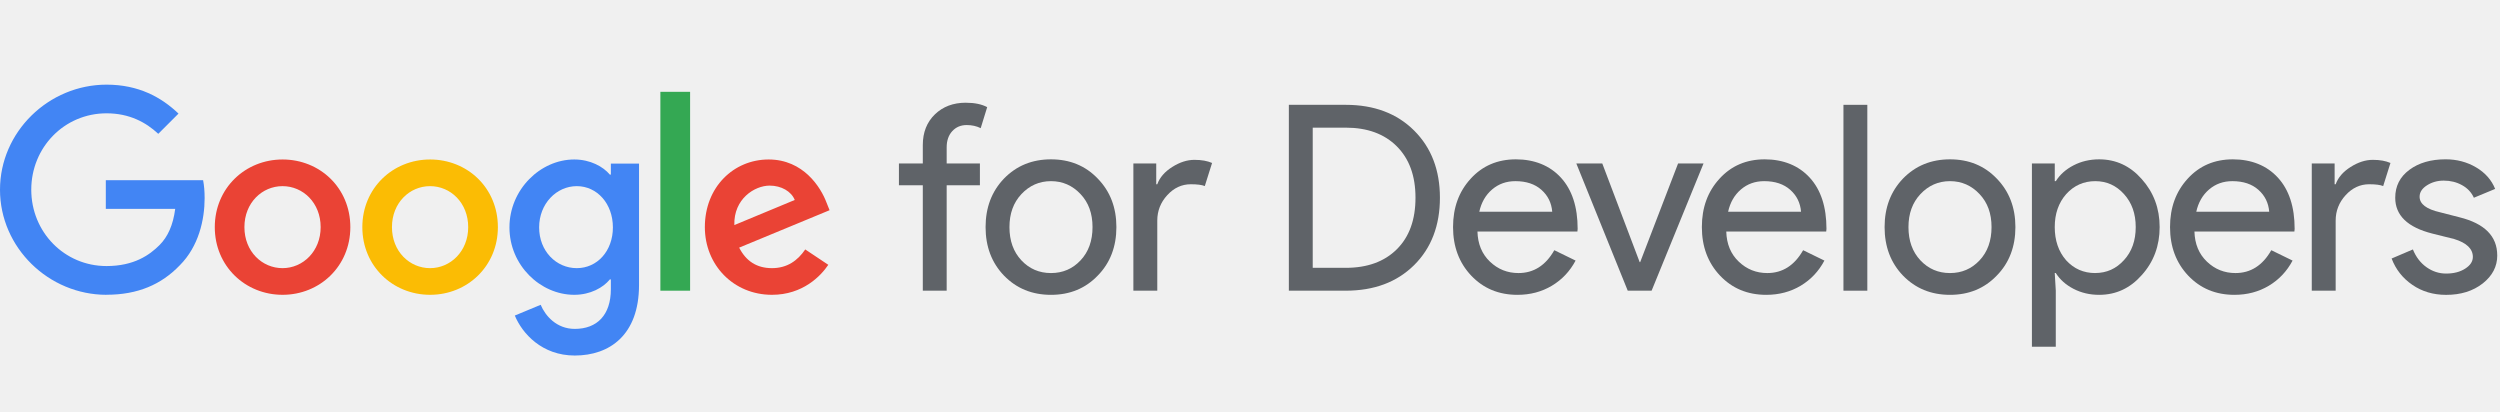
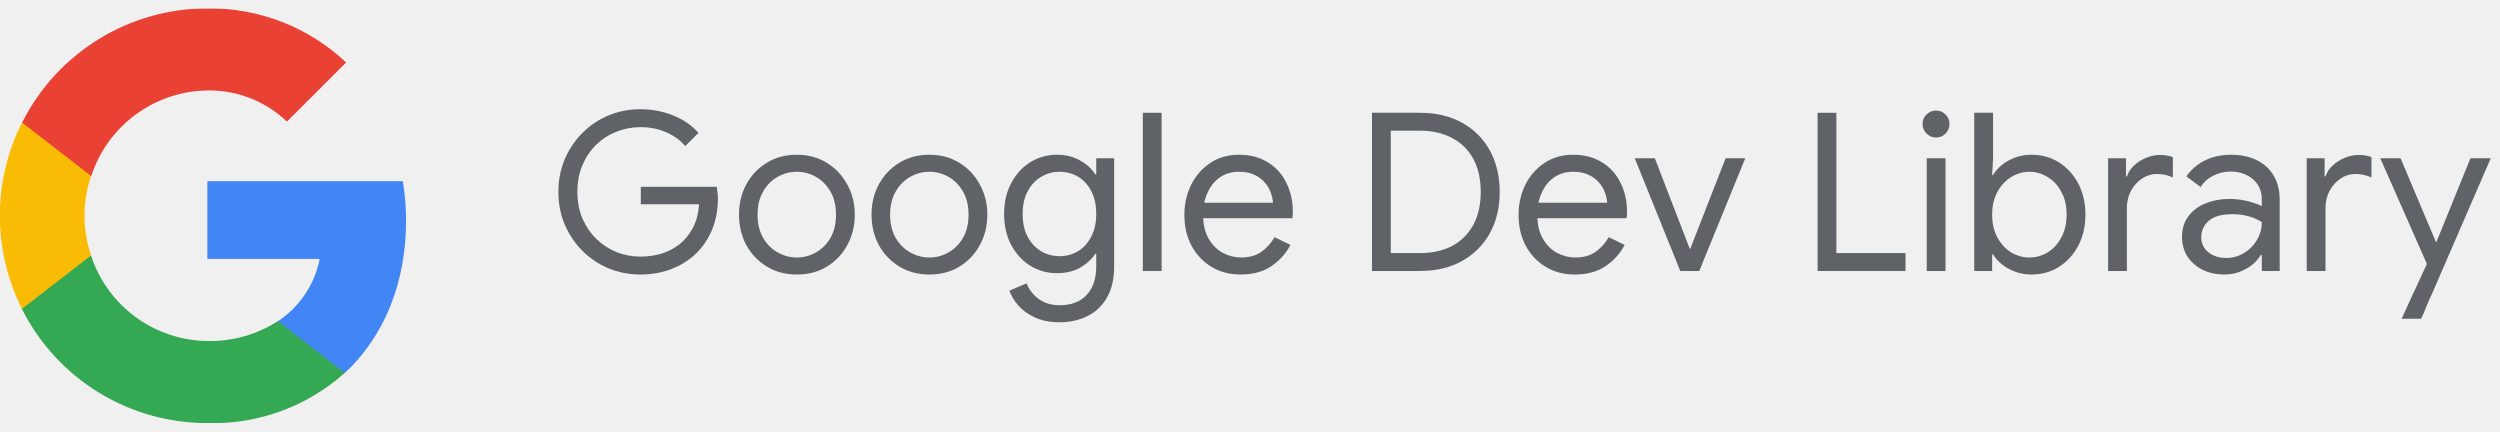
- <svg xmlns="http://www.w3.org/2000/svg" viewBox="0 -30 886 146">
+ <svg xmlns="http://www.w3.org/2000/svg" width="197" height="34" viewBox="0 0 197 34" fill="none">
+   <g clip-path="url(#clip0_3504_421)">
+     <mask id="mask0_3504_421" style="mask-type:luminance" maskUnits="userSpaceOnUse" x="0" y="0" width="32" height="34">
+       <path d="M32 0.66H0V33.34H32V0.66Z" fill="white" />
+     </mask>
+     <g mask="url(#mask0_3504_421)">
+       <path d="M32 17.375C31.995 16.337 31.909 15.301 31.741 14.277H16.34V20.404H25.192C24.996 21.398 24.605 22.343 24.041 23.184C23.478 24.025 22.754 24.747 21.91 25.306V29.392H27.173C30.243 26.532 32 22.338 32 17.375Z" fill="#4285F4" />
+       <path d="M16.34 33.34C20.322 33.455 24.196 32.039 27.166 29.385L21.903 25.3C20.247 26.367 18.31 26.915 16.34 26.872C14.298 26.847 12.316 26.183 10.671 24.973C9.025 23.762 7.801 22.067 7.169 20.125H1.723V24.34C3.084 27.048 5.173 29.325 7.754 30.914C10.336 32.504 13.309 33.344 16.34 33.34Z" fill="#34A853" />
+       <path d="M7.176 20.125C6.486 18.099 6.486 15.901 7.176 13.875V9.66H1.729C0.585 11.938 -0.012 14.451 -0.012 17C-0.012 19.549 0.585 22.062 1.729 24.34L7.176 20.125Z" fill="#FABB05" />
+       <path d="M16.34 7.128C18.672 7.087 20.925 7.968 22.611 9.579L27.275 4.922C24.32 2.137 20.4 0.609 16.34 0.66C13.312 0.66 10.344 1.502 7.766 3.091C5.188 4.68 3.103 6.955 1.743 9.66L7.19 13.875C7.82 11.936 9.042 10.243 10.683 9.033C12.323 7.823 14.302 7.157 16.34 7.128Z" fill="#E94235" />
+     </g>
+     <path d="M190.995 24.662C190.96 24.743 190.92 24.83 190.873 24.923C190.827 25.027 190.798 25.091 190.786 25.114H189.254C189.324 24.964 189.399 24.795 189.48 24.61C189.562 24.435 189.66 24.221 189.776 23.965C189.846 23.814 189.91 23.675 189.968 23.547C190.026 23.42 190.09 23.274 190.159 23.112C190.241 22.961 190.334 22.77 190.438 22.537L191.239 20.796L187.565 12.473H189.167L191.953 19.072H191.988L194.669 12.473H196.271L191.674 23.077C191.628 23.182 191.552 23.344 191.448 23.565C191.355 23.797 191.262 24.017 191.169 24.226C191.088 24.447 191.03 24.592 190.995 24.662Z" fill="#5F6368" />
+     <path d="M181.769 21.353V12.473H183.18V13.9H183.249C183.366 13.564 183.557 13.274 183.824 13.03C184.103 12.774 184.416 12.577 184.764 12.438C185.124 12.287 185.478 12.211 185.827 12.211C186.094 12.211 186.303 12.229 186.453 12.264C186.604 12.287 186.744 12.328 186.871 12.386V13.988C186.686 13.895 186.482 13.825 186.262 13.779C186.053 13.732 185.838 13.709 185.618 13.709C185.188 13.709 184.793 13.831 184.434 14.075C184.074 14.318 183.783 14.643 183.563 15.05C183.354 15.456 183.249 15.903 183.249 16.39V21.353H181.769Z" fill="#5F6368" />
+     <path d="M175.286 21.632C174.625 21.632 174.044 21.504 173.545 21.249C173.046 20.993 172.651 20.645 172.361 20.204C172.082 19.751 171.943 19.241 171.943 18.672C171.943 18.022 172.111 17.476 172.448 17.035C172.785 16.582 173.237 16.245 173.806 16.025C174.375 15.793 175.002 15.677 175.687 15.677C176.081 15.677 176.447 15.711 176.784 15.781C177.12 15.839 177.411 15.915 177.654 16.007C177.91 16.089 178.101 16.17 178.229 16.251V15.711C178.229 15.038 177.991 14.504 177.515 14.109C177.039 13.715 176.459 13.517 175.774 13.517C175.286 13.517 174.828 13.628 174.398 13.848C173.98 14.057 173.649 14.353 173.406 14.736L172.291 13.9C172.523 13.552 172.814 13.25 173.162 12.995C173.51 12.74 173.905 12.542 174.346 12.403C174.799 12.264 175.275 12.194 175.774 12.194C176.981 12.194 177.927 12.513 178.612 13.152C179.297 13.79 179.64 14.649 179.64 15.729V21.353H178.229V20.082H178.159C178.008 20.337 177.794 20.587 177.515 20.831C177.237 21.063 176.906 21.255 176.523 21.405C176.151 21.556 175.739 21.632 175.286 21.632ZM175.426 20.326C175.936 20.326 176.401 20.198 176.819 19.943C177.248 19.687 177.591 19.345 177.846 18.915C178.101 18.486 178.229 18.016 178.229 17.505C177.962 17.319 177.625 17.168 177.219 17.052C176.824 16.936 176.389 16.878 175.913 16.878C175.066 16.878 174.445 17.052 174.05 17.401C173.655 17.749 173.458 18.178 173.458 18.689C173.458 19.177 173.644 19.571 174.015 19.873C174.387 20.175 174.857 20.326 175.426 20.326Z" fill="#5F6368" />
+     <path d="M166.118 21.353V12.473H167.528V13.9H167.598C167.714 13.564 167.906 13.274 168.173 13.03C168.451 12.774 168.765 12.577 169.113 12.438C169.473 12.287 169.827 12.211 170.175 12.211C170.442 12.211 170.651 12.229 170.802 12.264C170.953 12.287 171.092 12.328 171.22 12.386V13.988C171.034 13.895 170.831 13.825 170.61 13.779C170.401 13.732 170.187 13.709 169.966 13.709C169.537 13.709 169.142 13.831 168.782 14.075C168.422 14.318 168.132 14.643 167.911 15.05C167.702 15.456 167.598 15.903 167.598 16.39V21.353H166.118Z" fill="#5F6368" />
+     <path d="M160.081 21.632C159.605 21.632 159.17 21.556 158.775 21.405C158.381 21.255 158.032 21.057 157.73 20.814C157.44 20.57 157.214 20.314 157.051 20.047H156.982V21.353H155.571V8.886H157.051V12.56L156.982 13.796H157.051C157.214 13.517 157.44 13.256 157.73 13.012C158.032 12.769 158.381 12.571 158.775 12.42C159.17 12.269 159.605 12.194 160.081 12.194C160.894 12.194 161.619 12.397 162.258 12.803C162.896 13.21 163.401 13.767 163.773 14.475C164.144 15.183 164.33 15.996 164.33 16.913C164.33 17.83 164.144 18.643 163.773 19.351C163.401 20.059 162.896 20.616 162.258 21.022C161.619 21.429 160.894 21.632 160.081 21.632ZM159.924 20.291C160.435 20.291 160.911 20.158 161.352 19.891C161.805 19.612 162.165 19.217 162.432 18.706C162.711 18.196 162.85 17.598 162.85 16.913C162.85 16.216 162.711 15.619 162.432 15.119C162.165 14.609 161.805 14.22 161.352 13.953C160.911 13.674 160.435 13.535 159.924 13.535C159.414 13.535 158.932 13.674 158.479 13.953C158.038 14.22 157.678 14.609 157.4 15.119C157.121 15.619 156.982 16.216 156.982 16.913C156.982 17.61 157.121 18.213 157.4 18.724C157.678 19.223 158.038 19.612 158.479 19.891C158.932 20.158 159.414 20.291 159.924 20.291Z" fill="#5F6368" />
+     <path d="M151.827 21.353V12.473H153.307V21.353H151.827ZM152.558 10.836C152.268 10.836 152.018 10.731 151.809 10.522C151.6 10.313 151.496 10.064 151.496 9.774C151.496 9.472 151.6 9.222 151.809 9.025C152.018 8.816 152.268 8.711 152.558 8.711C152.86 8.711 153.109 8.816 153.307 9.025C153.516 9.222 153.62 9.472 153.62 9.774C153.62 10.064 153.516 10.313 153.307 10.522C153.109 10.731 152.86 10.836 152.558 10.836Z" fill="#5F6368" />
+     <path d="M143.226 21.353V8.886H144.706V19.943H150.156V21.353H143.226Z" fill="#5F6368" />
+     <path d="M132.406 21.353L128.819 12.473H130.403L133.155 19.612H133.189L135.976 12.473H137.525L133.903 21.353H132.406Z" fill="#5F6368" />
+     <path d="M124.085 21.632C123.226 21.632 122.46 21.429 121.787 21.022C121.125 20.616 120.603 20.059 120.22 19.351C119.848 18.643 119.662 17.836 119.662 16.93C119.662 16.083 119.836 15.299 120.185 14.58C120.545 13.86 121.044 13.285 121.682 12.856C122.332 12.415 123.093 12.194 123.963 12.194C124.846 12.194 125.6 12.391 126.227 12.786C126.865 13.169 127.353 13.703 127.69 14.388C128.038 15.073 128.212 15.857 128.212 16.739C128.212 16.82 128.206 16.901 128.195 16.983C128.195 17.064 128.189 17.134 128.177 17.192H121.142C121.177 17.83 121.322 18.37 121.578 18.811C121.868 19.31 122.239 19.682 122.692 19.925C123.157 20.169 123.638 20.291 124.137 20.291C124.788 20.291 125.322 20.14 125.739 19.838C126.169 19.525 126.511 19.142 126.767 18.689L128.021 19.299C127.672 19.972 127.173 20.529 126.523 20.97C125.873 21.411 125.06 21.632 124.085 21.632ZM121.229 15.973H126.645C126.633 15.729 126.575 15.468 126.471 15.189C126.378 14.899 126.221 14.632 126.001 14.388C125.792 14.133 125.519 13.93 125.182 13.779C124.857 13.616 124.451 13.535 123.963 13.535C123.383 13.535 122.878 13.686 122.448 13.988C122.03 14.278 121.711 14.678 121.491 15.189C121.375 15.433 121.288 15.694 121.229 15.973Z" fill="#5F6368" />
+     <path d="M108.113 21.353V8.886H111.875C113.175 8.886 114.295 9.153 115.235 9.687C116.176 10.209 116.901 10.94 117.412 11.881C117.923 12.821 118.178 13.9 118.178 15.119C118.178 16.338 117.923 17.418 117.412 18.358C116.901 19.287 116.176 20.018 115.235 20.552C114.295 21.086 113.175 21.353 111.875 21.353H108.113ZM109.593 19.943H111.875C112.85 19.943 113.697 19.757 114.417 19.386C115.137 19.003 115.694 18.451 116.089 17.731C116.483 17.012 116.681 16.141 116.681 15.119C116.681 14.098 116.483 13.227 116.089 12.507C115.694 11.788 115.137 11.242 114.417 10.871C113.697 10.488 112.85 10.296 111.875 10.296H109.593V19.943Z" fill="#5F6368" />
+     <path d="M97.751 21.632C96.892 21.632 96.126 21.429 95.453 21.022C94.791 20.616 94.268 20.059 93.885 19.351C93.514 18.643 93.328 17.836 93.328 16.93C93.328 16.083 93.502 15.299 93.85 14.58C94.21 13.86 94.71 13.285 95.348 12.856C95.998 12.415 96.758 12.194 97.629 12.194C98.511 12.194 99.266 12.391 99.893 12.786C100.531 13.169 101.019 13.703 101.356 14.388C101.704 15.073 101.878 15.857 101.878 16.739C101.878 16.82 101.872 16.901 101.861 16.983C101.861 17.064 101.855 17.134 101.843 17.192H94.808C94.843 17.83 94.988 18.37 95.244 18.811C95.534 19.31 95.905 19.682 96.358 19.925C96.822 20.169 97.304 20.291 97.803 20.291C98.453 20.291 98.987 20.14 99.405 19.838C99.835 19.525 100.177 19.142 100.433 18.689L101.686 19.299C101.338 19.972 100.839 20.529 100.189 20.97C99.539 21.411 98.726 21.632 97.751 21.632ZM94.895 15.973H100.311C100.299 15.729 100.241 15.468 100.137 15.189C100.044 14.899 99.887 14.632 99.666 14.388C99.457 14.133 99.185 13.93 98.848 13.779C98.523 13.616 98.117 13.535 97.629 13.535C97.049 13.535 96.544 13.686 96.114 13.988C95.696 14.278 95.377 14.678 95.156 15.189C95.04 15.433 94.953 15.694 94.895 15.973Z" fill="#5F6368" />
+     <path d="M90.054 21.353V8.886H91.534V21.353H90.054Z" fill="#5F6368" />
+     <path d="M83.493 25.393C82.738 25.393 82.088 25.265 81.542 25.01C81.008 24.766 80.573 24.453 80.237 24.07C79.911 23.687 79.679 23.298 79.54 22.903L80.898 22.328C81.084 22.816 81.397 23.222 81.838 23.547C82.291 23.884 82.843 24.052 83.493 24.052C84.421 24.052 85.135 23.779 85.635 23.234C86.134 22.7 86.383 21.951 86.383 20.988V19.995H86.314C86.035 20.425 85.635 20.79 85.112 21.092C84.59 21.382 83.98 21.527 83.284 21.527C82.518 21.527 81.815 21.33 81.177 20.935C80.55 20.541 80.051 19.995 79.679 19.299C79.308 18.59 79.122 17.778 79.122 16.861C79.122 15.944 79.308 15.137 79.679 14.44C80.051 13.732 80.55 13.181 81.177 12.786C81.815 12.391 82.518 12.194 83.284 12.194C83.98 12.194 84.59 12.345 85.112 12.647C85.635 12.937 86.035 13.303 86.314 13.744H86.383V12.473H87.794V21.005C87.794 21.992 87.602 22.81 87.219 23.46C86.848 24.11 86.337 24.592 85.687 24.905C85.048 25.231 84.317 25.393 83.493 25.393ZM83.493 20.187C84.015 20.187 84.497 20.059 84.938 19.803C85.379 19.537 85.727 19.153 85.983 18.654C86.25 18.155 86.383 17.557 86.383 16.861C86.383 16.141 86.25 15.537 85.983 15.05C85.727 14.551 85.379 14.173 84.938 13.918C84.497 13.662 84.015 13.535 83.493 13.535C82.97 13.535 82.489 13.668 82.047 13.935C81.606 14.191 81.252 14.568 80.985 15.067C80.718 15.555 80.585 16.153 80.585 16.861C80.585 17.569 80.718 18.172 80.985 18.672C81.252 19.159 81.606 19.537 82.047 19.803C82.489 20.059 82.97 20.187 83.493 20.187Z" fill="#5F6368" />
+     <path d="M73.24 21.632C72.346 21.632 71.556 21.423 70.871 21.005C70.187 20.587 69.647 20.024 69.252 19.316C68.869 18.596 68.677 17.795 68.677 16.913C68.677 16.031 68.869 15.236 69.252 14.527C69.647 13.808 70.187 13.239 70.871 12.821C71.556 12.403 72.346 12.194 73.24 12.194C74.134 12.194 74.923 12.409 75.608 12.838C76.293 13.256 76.827 13.825 77.21 14.545C77.605 15.253 77.802 16.042 77.802 16.913C77.802 17.795 77.605 18.596 77.21 19.316C76.827 20.024 76.293 20.587 75.608 21.005C74.923 21.423 74.134 21.632 73.24 21.632ZM73.24 20.291C73.774 20.291 74.273 20.158 74.737 19.891C75.213 19.624 75.596 19.241 75.886 18.741C76.177 18.23 76.322 17.621 76.322 16.913C76.322 16.205 76.177 15.601 75.886 15.102C75.596 14.591 75.213 14.202 74.737 13.935C74.273 13.668 73.774 13.535 73.24 13.535C72.706 13.535 72.201 13.668 71.725 13.935C71.249 14.202 70.866 14.591 70.576 15.102C70.285 15.601 70.14 16.205 70.14 16.913C70.14 17.621 70.285 18.23 70.576 18.741C70.866 19.241 71.249 19.624 71.725 19.891C72.201 20.158 72.706 20.291 73.24 20.291Z" fill="#5F6368" />
+     <path d="M62.795 21.632C61.901 21.632 61.112 21.423 60.427 21.005C59.742 20.587 59.202 20.024 58.808 19.316C58.425 18.596 58.233 17.795 58.233 16.913C58.233 16.031 58.425 15.236 58.808 14.527C59.202 13.808 59.742 13.239 60.427 12.821C61.112 12.403 61.901 12.194 62.795 12.194C63.689 12.194 64.478 12.409 65.163 12.838C65.848 13.256 66.382 13.825 66.765 14.545C67.16 15.253 67.357 16.042 67.357 16.913C67.357 17.795 67.16 18.596 66.765 19.316C66.382 20.024 65.848 20.587 65.163 21.005C64.478 21.423 63.689 21.632 62.795 21.632ZM62.795 20.291C63.329 20.291 63.828 20.158 64.293 19.891C64.769 19.624 65.152 19.241 65.442 18.741C65.732 18.23 65.877 17.621 65.877 16.913C65.877 16.205 65.732 15.601 65.442 15.102C65.152 14.591 64.769 14.202 64.293 13.935C63.828 13.668 63.329 13.535 62.795 13.535C62.261 13.535 61.756 13.668 61.28 13.935C60.804 14.202 60.421 14.591 60.131 15.102C59.841 15.601 59.696 16.205 59.696 16.913C59.696 17.621 59.841 18.23 60.131 18.741C60.421 19.241 60.804 19.624 61.28 19.891C61.756 20.158 62.261 20.291 62.795 20.291Z" fill="#5F6368" />
+     <path d="M50.46 21.632C49.578 21.632 48.742 21.469 47.953 21.144C47.175 20.819 46.49 20.361 45.898 19.769C45.306 19.177 44.842 18.486 44.505 17.697C44.168 16.907 44 16.048 44 15.119C44 14.191 44.168 13.332 44.505 12.542C44.842 11.753 45.306 11.062 45.898 10.47C46.49 9.878 47.175 9.419 47.953 9.094C48.742 8.769 49.578 8.607 50.46 8.607C51.377 8.607 52.236 8.769 53.037 9.094C53.85 9.419 54.517 9.878 55.04 10.47L53.995 11.515C53.728 11.19 53.409 10.917 53.037 10.697C52.666 10.476 52.265 10.308 51.836 10.191C51.406 10.075 50.954 10.017 50.478 10.017C49.816 10.017 49.183 10.139 48.58 10.383C47.976 10.615 47.442 10.958 46.978 11.41C46.525 11.851 46.165 12.386 45.898 13.012C45.631 13.639 45.498 14.342 45.498 15.119C45.498 15.897 45.631 16.599 45.898 17.226C46.177 17.853 46.548 18.393 47.013 18.846C47.477 19.287 48.005 19.629 48.597 19.873C49.201 20.105 49.828 20.221 50.478 20.221C51.035 20.221 51.575 20.146 52.097 19.995C52.631 19.832 53.107 19.589 53.525 19.264C53.955 18.927 54.309 18.497 54.587 17.975C54.866 17.453 55.034 16.826 55.092 16.095H50.495V14.719H56.485C56.508 14.87 56.526 15.015 56.537 15.154C56.561 15.293 56.572 15.444 56.572 15.607V15.624C56.572 16.518 56.421 17.337 56.12 18.08C55.818 18.811 55.394 19.444 54.848 19.978C54.303 20.5 53.658 20.906 52.916 21.197C52.172 21.487 51.354 21.632 50.46 21.632Z" fill="#5F6368" />
+   </g>
  <defs>
-     <style>
- .cls-1 {
- fill: #fbbc04;
- }
- 
- .cls-2 {
- fill: #ea4335;
- }
- 
- .cls-3 {
- fill: #4285f4;
- }
- 
- .cls-4 {
- fill: #34a853;
- }
- 
- .cls-5 {
- fill: #5f6368;
- }
- </style>
+     <clipPath id="clip0_3504_421">
+       <rect width="197" height="34" fill="white" />
+     </clipPath>
  </defs>
-   <path class="cls-5" d="m342.32,6.41c3.07,0,5.58.52,7.54,1.56l-2.3,7.45c-1.47-.74-3.13-1.1-4.97-1.1-2.09,0-3.79.72-5.11,2.16-1.32,1.44-1.98,3.36-1.98,5.75v5.7h11.78v7.73h-11.78v37.35h-8.46v-37.35h-8.46v-7.73h8.46v-6.53c0-4.48,1.43-8.1,4.28-10.86,2.85-2.76,6.52-4.14,10.99-4.14Z" />
-   <path class="cls-5" d="m349.29,50.48c0-6.93,2.18-12.66,6.53-17.2,4.42-4.54,9.97-6.81,16.65-6.81s12.21,2.27,16.56,6.81c4.42,4.54,6.62,10.27,6.62,17.2s-2.21,12.73-6.62,17.2c-4.36,4.54-9.88,6.81-16.56,6.81s-12.24-2.27-16.65-6.81c-4.36-4.54-6.53-10.27-6.53-17.2Zm8.46,0c0,4.85,1.41,8.77,4.23,11.78,2.82,3.01,6.32,4.51,10.49,4.51s7.67-1.5,10.49-4.51c2.82-3,4.23-6.93,4.23-11.78s-1.41-8.68-4.23-11.68c-2.88-3.07-6.38-4.6-10.49-4.6s-7.61,1.53-10.49,4.6c-2.82,3.01-4.23,6.9-4.23,11.68Z" />
-   <path class="cls-5" d="m410.13,73.02h-8.46V27.94h8.1v7.36h.37c.86-2.39,2.62-4.43,5.29-6.12,2.67-1.69,5.29-2.53,7.87-2.53s4.54.37,6.26,1.1l-2.58,8.19c-1.04-.43-2.7-.64-4.97-.64-3.19,0-5.97,1.29-8.33,3.86-2.36,2.58-3.54,5.58-3.54,9.02v24.84Z" />
-   <path class="cls-5" d="m456.77,73.02V7.15h20.15c10.06,0,18.14,3.04,24.24,9.11,6.1,6.07,9.15,14.02,9.15,23.83s-3.05,17.83-9.15,23.87c-6.1,6.04-14.18,9.06-24.24,9.06h-20.15Zm8.46-57.78v49.68h11.68c7.67,0,13.71-2.19,18.12-6.58,4.42-4.38,6.62-10.47,6.62-18.26s-2.21-13.8-6.62-18.22c-4.42-4.42-10.46-6.62-18.12-6.62h-11.68Z" />
-   <path class="cls-5" d="m537.78,74.49c-6.62,0-12.08-2.27-16.38-6.81-4.29-4.54-6.44-10.27-6.44-17.2s2.08-12.59,6.26-17.16c4.17-4.57,9.51-6.85,16.01-6.85s12.01,2.16,15.96,6.49c3.96,4.32,5.93,10.38,5.93,18.17l-.09.92h-35.42c.12,4.42,1.59,7.97,4.42,10.67,2.82,2.7,6.19,4.05,10.12,4.05,5.4,0,9.63-2.7,12.7-8.1l7.54,3.68c-2.02,3.8-4.83,6.78-8.42,8.92s-7.65,3.22-12.19,3.22Zm-13.52-29.44h25.85c-.25-3.13-1.52-5.72-3.82-7.77-2.3-2.05-5.38-3.08-9.25-3.08-3.19,0-5.93.98-8.23,2.94-2.3,1.96-3.82,4.6-4.55,7.91Z" />
-   <path class="cls-5" d="m585.33,73.02h-8.46l-18.22-45.08h9.2l13.25,34.96h.18l13.43-34.96h9.02l-18.4,45.08Z" />
-   <path class="cls-5" d="m625.96,74.49c-6.62,0-12.08-2.27-16.38-6.81-4.29-4.54-6.44-10.27-6.44-17.2s2.08-12.59,6.26-17.16c4.17-4.57,9.51-6.85,16.01-6.85s12.01,2.16,15.96,6.49c3.96,4.32,5.93,10.38,5.93,18.17l-.09.92h-35.42c.12,4.42,1.59,7.97,4.42,10.67,2.82,2.7,6.19,4.05,10.12,4.05,5.4,0,9.63-2.7,12.7-8.1l7.54,3.68c-2.02,3.8-4.83,6.78-8.42,8.92s-7.65,3.22-12.19,3.22Zm-13.52-29.44h25.85c-.25-3.13-1.52-5.72-3.82-7.77-2.3-2.05-5.38-3.08-9.25-3.08-3.19,0-5.93.98-8.23,2.94-2.3,1.96-3.82,4.6-4.55,7.91Z" />
-   <path class="cls-5" d="m661.78,7.15v65.87h-8.46V7.15h8.46Z" />
-   <path class="cls-5" d="m667.9,50.48c0-6.93,2.18-12.66,6.53-17.2,4.42-4.54,9.97-6.81,16.65-6.81s12.21,2.27,16.56,6.81c4.42,4.54,6.62,10.27,6.62,17.2s-2.21,12.73-6.62,17.2c-4.36,4.54-9.88,6.81-16.56,6.81s-12.24-2.27-16.65-6.81c-4.36-4.54-6.53-10.27-6.53-17.2Zm8.46,0c0,4.85,1.41,8.77,4.23,11.78,2.82,3.01,6.32,4.51,10.49,4.51s7.67-1.5,10.49-4.51c2.82-3,4.23-6.93,4.23-11.78s-1.41-8.68-4.23-11.68c-2.88-3.07-6.38-4.6-10.49-4.6s-7.61,1.53-10.49,4.6c-2.82,3.01-4.23,6.9-4.23,11.68Z" />
-   <path class="cls-5" d="m743.93,74.49c-3.31,0-6.33-.71-9.06-2.12-2.73-1.41-4.83-3.28-6.3-5.61h-.37l.37,6.26v19.87h-8.46V27.94h8.1v6.26h.37c1.47-2.33,3.57-4.2,6.3-5.61,2.73-1.41,5.75-2.12,9.06-2.12,5.95,0,10.98,2.33,15.09,6.99,4.23,4.72,6.35,10.4,6.35,17.02s-2.12,12.36-6.35,17.02c-4.11,4.66-9.14,6.99-15.09,6.99Zm-1.38-7.73c4.05,0,7.45-1.53,10.21-4.6,2.76-3,4.14-6.9,4.14-11.68s-1.38-8.62-4.14-11.68c-2.76-3.07-6.16-4.6-10.21-4.6s-7.54,1.53-10.3,4.6c-2.7,3.07-4.05,6.96-4.05,11.68s1.35,8.71,4.05,11.78c2.76,3.01,6.19,4.51,10.3,4.51Z" />
-   <path class="cls-5" d="m791.88,74.49c-6.62,0-12.08-2.27-16.38-6.81-4.29-4.54-6.44-10.27-6.44-17.2s2.08-12.59,6.26-17.16c4.17-4.57,9.51-6.85,16.01-6.85s12.01,2.16,15.96,6.49c3.96,4.32,5.93,10.38,5.93,18.17l-.09.92h-35.42c.12,4.42,1.59,7.97,4.42,10.67,2.82,2.7,6.19,4.05,10.12,4.05,5.4,0,9.63-2.7,12.7-8.1l7.54,3.68c-2.02,3.8-4.83,6.78-8.42,8.92s-7.65,3.22-12.19,3.22Zm-13.52-29.44h25.85c-.25-3.13-1.52-5.72-3.82-7.77-2.3-2.05-5.38-3.08-9.25-3.08-3.19,0-5.93.98-8.23,2.94-2.3,1.96-3.82,4.6-4.55,7.91Z" />
-   <path class="cls-5" d="m827.75,73.02h-8.46V27.94h8.1v7.36h.37c.86-2.39,2.62-4.43,5.29-6.12,2.67-1.69,5.29-2.53,7.87-2.53s4.54.37,6.26,1.1l-2.58,8.19c-1.04-.43-2.7-.64-4.97-.64-3.19,0-5.97,1.29-8.33,3.86-2.36,2.58-3.54,5.58-3.54,9.02v24.84Z" />
-   <path class="cls-5" d="m885.03,60.51c0,3.93-1.72,7.24-5.15,9.94-3.44,2.7-7.76,4.05-12.97,4.05-4.54,0-8.53-1.18-11.96-3.54-3.44-2.36-5.89-5.47-7.36-9.34l7.54-3.22c1.1,2.7,2.71,4.8,4.83,6.3,2.12,1.5,4.43,2.25,6.95,2.25,2.7,0,4.95-.58,6.76-1.75,1.81-1.16,2.71-2.54,2.71-4.14,0-2.88-2.21-5-6.62-6.35l-7.73-1.93c-8.77-2.21-13.16-6.44-13.16-12.7,0-4.11,1.67-7.41,5.01-9.89,3.34-2.48,7.62-3.73,12.83-3.73,3.99,0,7.59.95,10.81,2.85,3.22,1.9,5.47,4.45,6.76,7.64l-7.54,3.13c-.86-1.9-2.25-3.39-4.19-4.46-1.93-1.07-4.09-1.61-6.49-1.61-2.21,0-4.19.55-5.93,1.66s-2.62,2.45-2.62,4.05c0,2.58,2.42,4.42,7.27,5.52l6.81,1.75c8.95,2.21,13.43,6.72,13.43,13.52Z" />
-   <path class="cls-3" d="m37.76,74.48C17.24,74.48,0,57.76,0,37.24S17.24,0,37.76,0c11.35,0,19.42,4.45,25.5,10.26l-7.17,7.17c-4.36-4.09-10.26-7.27-18.33-7.27-14.97,0-26.68,12.08-26.68,27.07s11.71,27.06,26.68,27.06c9.71,0,15.25-3.9,18.79-7.45,2.9-2.91,4.81-7.08,5.54-12.81h-24.59v-10.17h34.48c.36,1.82.54,4,.54,6.36,0,7.63-2.09,17.08-8.8,23.8-6.53,6.81-14.88,10.44-25.96,10.44Z" />
-   <path class="cls-2" d="m124.16,50.5c0,13.81-10.79,23.98-24.02,23.98s-24.02-10.17-24.02-23.98,10.79-23.98,24.02-23.98,24.02,10.08,24.02,23.98Zm-10.52,0c0-8.63-6.26-14.53-13.51-14.53s-13.51,5.9-13.51,14.53,6.26,14.53,13.51,14.53,13.51-5.99,13.51-14.53Z" />
-   <path class="cls-1" d="m176.45,50.5c0,13.81-10.79,23.98-24.02,23.98s-24.02-10.17-24.02-23.98,10.79-23.98,24.02-23.98,24.02,10.08,24.02,23.98Zm-10.52,0c0-8.63-6.26-14.53-13.51-14.53s-13.51,5.9-13.51,14.53,6.26,14.53,13.51,14.53,13.51-5.99,13.51-14.53Z" />
-   <path class="cls-3" d="m226.47,27.97v43.05c0,17.71-10.44,24.98-22.78,24.98-11.62,0-18.61-7.81-21.24-14.17l9.17-3.81c1.63,3.91,5.63,8.54,12.07,8.54,7.9,0,12.8-4.9,12.8-14.08v-3.45h-.36c-2.36,2.91-6.9,5.45-12.62,5.45-11.98,0-22.96-10.44-22.96-23.89s10.98-24.07,22.96-24.07c5.72,0,10.26,2.54,12.62,5.36h.36v-3.91h9.98Zm-9.26,22.62c0-8.45-5.63-14.62-12.8-14.62s-13.34,6.18-13.34,14.62,6.08,14.44,13.34,14.44,12.8-6.09,12.8-14.44Z" />
-   <path class="cls-4" d="m244.57,2.54v70.48h-10.53V2.54h10.53Z" />
-   <path class="cls-2" d="m285.38,58.4l8.17,5.45c-2.63,3.91-8.99,10.63-19.97,10.63-13.61,0-23.78-10.54-23.78-23.98,0-14.26,10.26-23.98,22.6-23.98s18.51,9.9,20.51,15.26l1.09,2.72-32.04,13.26c2.45,4.81,6.26,7.27,11.62,7.27s9.08-2.63,11.8-6.63Zm-25.14-8.63l21.42-8.9c-1.18-3-4.72-5.09-8.89-5.09-5.35,0-12.8,4.72-12.52,13.99Z" />
</svg>
